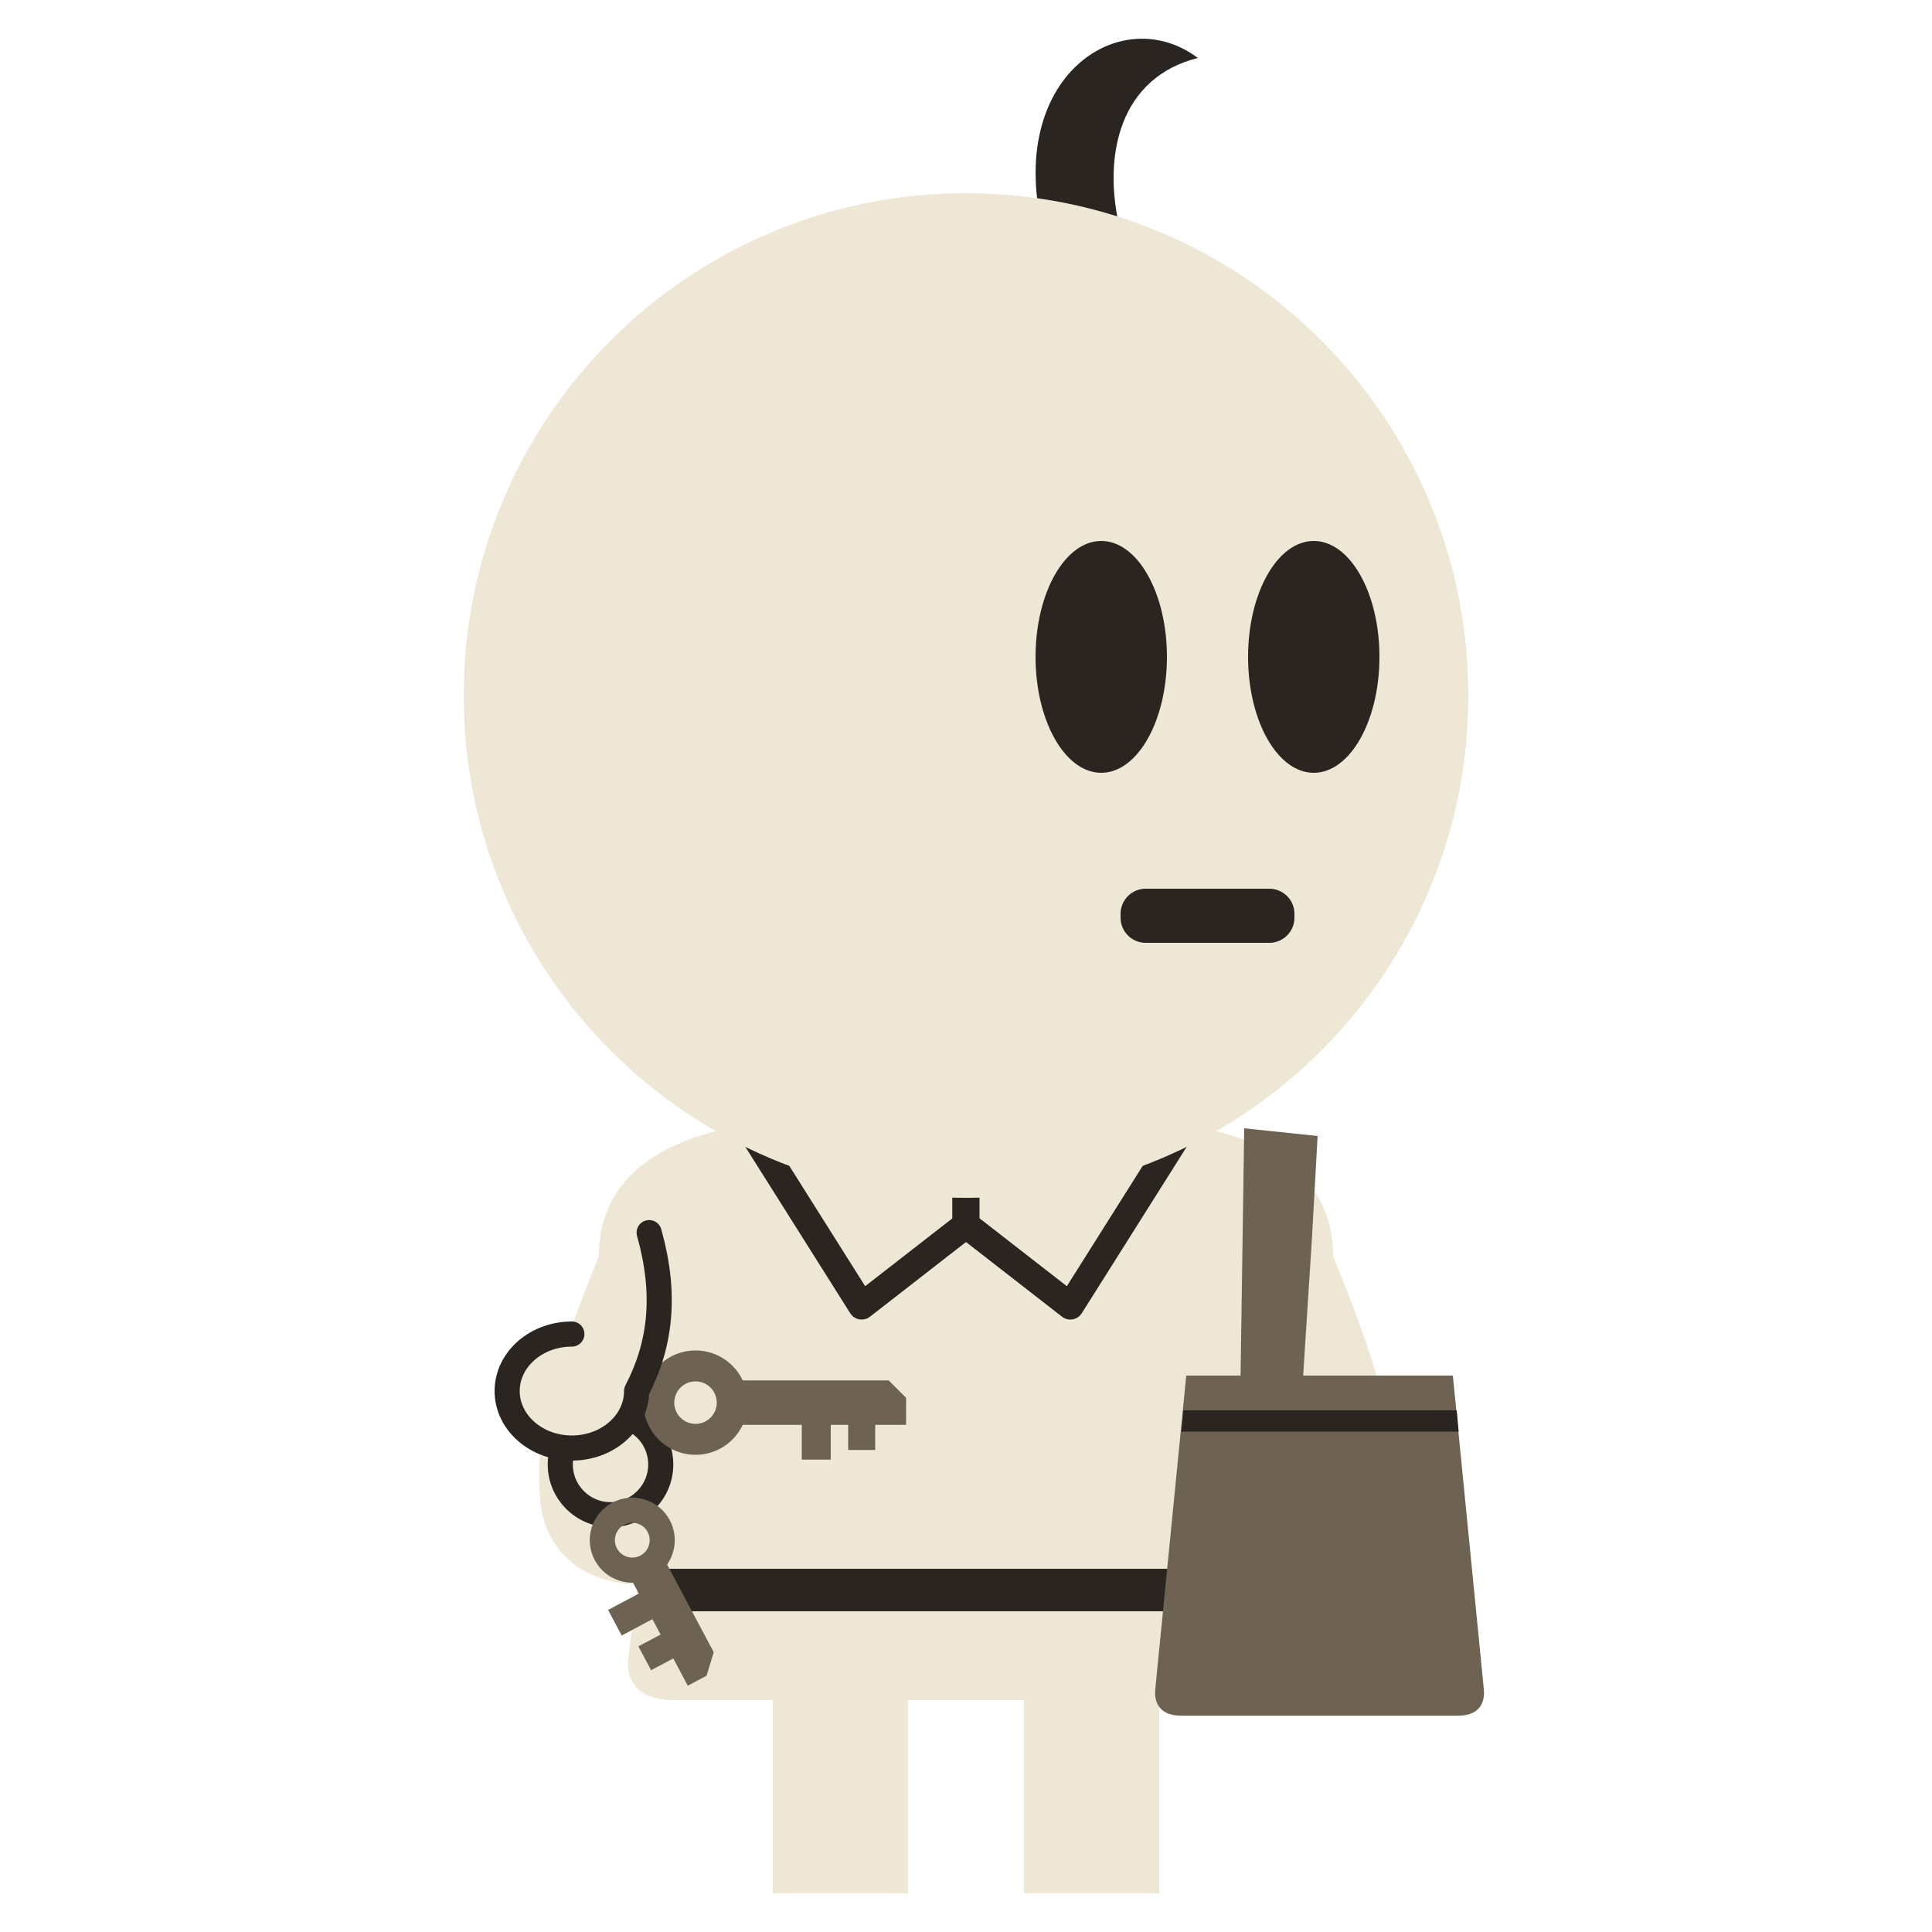
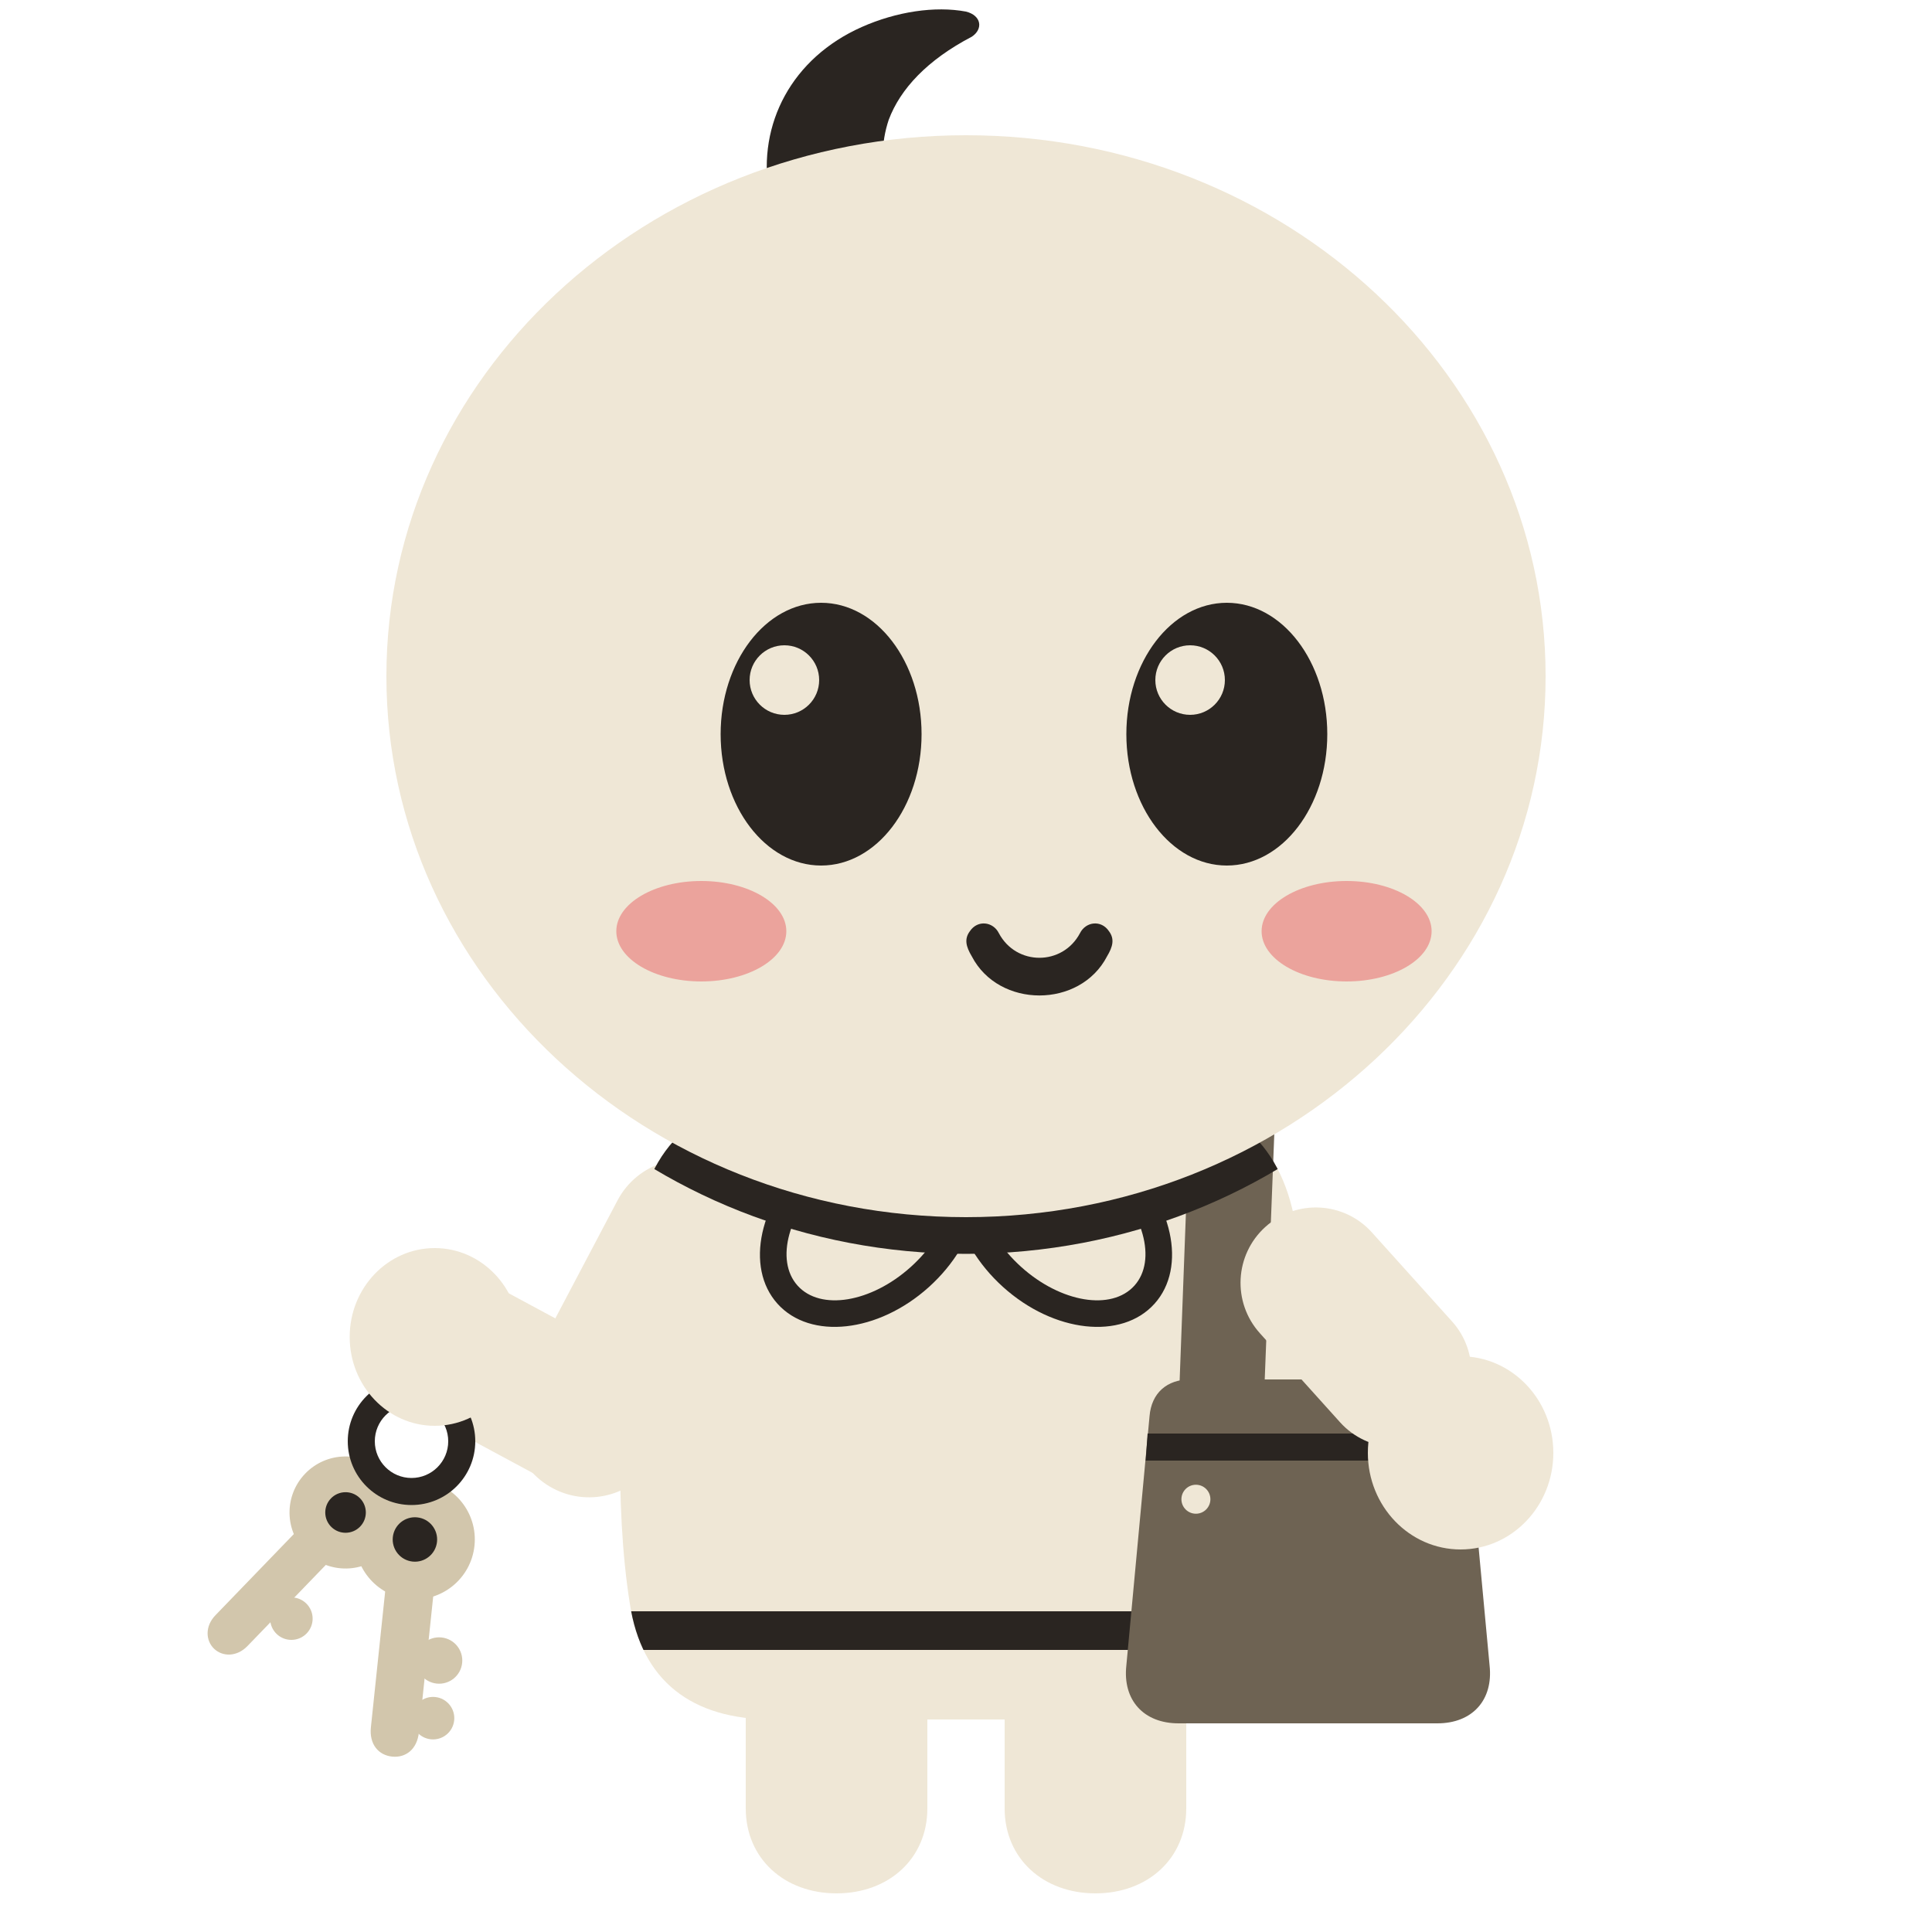
- <svg xmlns="http://www.w3.org/2000/svg" viewBox="0 0 100 100" width="512" height="512">
-   <path d="M54 12 C52 4 58 0 62 3 C58 4 57 8 58 12 Z" fill="#2A2521" />
-   <path d="M40 84 L47 84 L47 98 L40 98 Z M53 84 L60 84 L60 98 L53 98 Z" fill="#EFE7D6" />
-   <path d="M31 65 C31 60 36 58 42 58 L58 58 C64 58 69 60 69 65 C71 70 72.5 74 72 78 C71.5 81 69 82 67 82 L67.5 86 C67.5 87.5 66.5 88 65 88 L35 88 C33.5 88 32.5 87.5 32.5 86 L33 82 C31 82 28.5 81 28 78 C27.5 74 29 70 31 65 Z" fill="#EFE7D6" />
-   <path d="M33.5 81.2 L66.5 81.2 L66.5 83.4 L33.5 83.4 Z" fill="#2A2521" />
-   <path d="M65.5 64 C65.2 70 64.7 75.5 63.8 81.2 L65.6 81.2 C66.4 75.5 66.9 70 67.4 64.4 Z" fill="#2A2521" />
-   <path d="M38.8 58.4 L50 59.6 L50 63.4 L44.6 67.6 Z" fill="#EFE7D6" stroke="#2A2521" stroke-width="1.4" stroke-linejoin="round" />
-   <path d="M61.2 58.4 L50 59.6 L50 63.4 L55.4 67.6 Z" fill="#EFE7D6" stroke="#2A2521" stroke-width="1.4" stroke-linejoin="round" />
-   <path d="M64.4 58.4 L68.2 58.8 L67.9 64.2 L67.4 72 L64.2 72 Z" fill="#6E6353" />
-   <path d="M61.4 71.2 L75.2 71.2 L76.8 87.4 C76.9 88.3 76.4 88.8 75.5 88.8 L61.1 88.8 C60.2 88.8 59.7 88.3 59.8 87.4 Z" fill="#6E6353" />
-   <path d="M61.25 73 L75.4 73 L75.5 74.1 L61.15 74.1 Z" fill="#2A2521" />
-   <circle cx="50" cy="36" r="26" fill="#EFE7D6" />
-   <ellipse cx="57" cy="34" rx="3.4" ry="6" fill="#2A2521" />
-   <ellipse cx="68" cy="34" rx="3.4" ry="6" fill="#2A2521" />
-   <rect x="58" y="46" width="9" height="2.8" rx="1.3" fill="#2A2521" />
-   <circle cx="31.6" cy="75.8" r="2.6" fill="none" stroke="#2A2521" stroke-width="1.3" />
-   <g fill="#6E6353">
-     <g transform="translate(31.6 77.6) rotate(62)">
-       <path fill-rule="evenodd" d="M4.6 0 A2.2 2.2 0 1 0 0.2 0 A2.2 2.2 0 1 0 4.6 0 Z M3.3 0 A0.9 0.9 0 1 1 1.5 0 A0.9 0.9 0 1 1 3.3 0 Z" />
-       <path d="M4 -1 L9.5 -1 L10.4 -0.1 L10.4 1 L4 1 Z M5 1 L6.5 1 L6.5 2.8 L5 2.8 Z M7.4 1 L8.8 1 L8.8 2.3 L7.4 2.3 Z" />
+ <svg xmlns="http://www.w3.org/2000/svg" viewBox="0 0 100 100">
+   <defs>
+     <clipPath id="body">
+       <path d="M40 57 C35.5 57 33.2 60 32.8 64.5 C32 71 31.8 78 32.6 83 C33.2 87 35.8 89 40 89 L60 89 C64.2 89 66.8 87 67.4 83 C68.2 78 68 71 67.2 64.5 C66.8 60 64.5 57 60 57 Z" />
+     </clipPath>
+   </defs>
+   <path d="M38.6 85 L48 85 L48 93.6 C48 96.2 46 98 43.3 98 C40.6 98 38.6 96.2 38.6 93.6 Z M52 85 L61.4 85 L61.4 93.6 C61.4 96.2 59.4 98 56.7 98 C54 98 52 96.2 52 93.6 Z" fill="#EFE7D6" />
+   <g fill="#EFE7D6">
+     <rect x="-4" y="-4" width="8" height="18.74" rx="4" transform="translate(35.5 64) rotate(27.8)" />
+     <rect x="-3.8" y="-3.8" width="7.6" height="16.68" rx="3.8" transform="translate(30.5 73.5) rotate(118.3)" />
+   </g>
+   <path d="M40 57 C35.5 57 33.2 60 32.8 64.5 C32 71 31.8 78 32.6 83 C33.2 87 35.8 89 40 89 L60 89 C64.2 89 66.8 87 67.4 83 C68.2 78 68 71 67.2 64.5 C66.8 60 64.5 57 60 57 Z" fill="#EFE7D6" />
+   <rect x="30" y="83.4" width="40" height="2" fill="#2A2521" clip-path="url(#body)" />
+   <g fill="#2A2521">
+     <ellipse cx="0" cy="0" rx="4.6" ry="6.4" transform="translate(45 63.2) rotate(48)" />
+     <ellipse cx="0" cy="0" rx="4.6" ry="6.4" transform="translate(55 63.2) rotate(-48)" />
+   </g>
+   <g fill="#EFE7D6">
+     <ellipse cx="0" cy="0" rx="3.2" ry="5" transform="translate(45 63.2) rotate(48)" />
+     <ellipse cx="0" cy="0" rx="3.2" ry="5" transform="translate(55 63.2) rotate(-48)" />
+   </g>
+   <path d="M61.6 57 L66 57.6 L65.4 73 L61 73 Z" fill="#6E6353" />
+   <path d="M61.6 71.4 L73.8 71.4 C75 71.4 75.8 72.1 75.9 73.3 L77.1 86.2 C77.3 88 76.2 89.2 74.4 89.2 L61 89.2 C59.2 89.2 58.1 88 58.3 86.2 L59.5 73.3 C59.6 72.1 60.4 71.4 61.6 71.4 Z" fill="#6E6353" />
+   <path d="M59.4 74.2 L76 74.2 L76.1 75.6 L59.3 75.6 Z" fill="#2A2521" />
+   <circle cx="61.9" cy="77.6" r="0.75" fill="#EFE7D6" />
+   <rect x="-3.9" y="0" width="7.8" height="14" rx="3.9" transform="translate(65.5 63.5) rotate(-42)" fill="#EFE7D6" />
+   <ellipse cx="75.6" cy="75.2" rx="4.8" ry="5" fill="#EFE7D6" />
+   <g id="head">
+     <ellipse cx="50" cy="36.9" rx="30" ry="28" fill="#2A2521" clip-path="url(#body)" />
+     <path d="M39.8 10 C39.2 6.4 41 3 44.6 1.4 C46.4 0.6 48.4 0.3 50 0.6 C50.8 0.8 50.9 1.5 50.3 1.9 C48 3.1 46.6 4.6 46 6.2 C45.6 7.4 45.6 8.6 45.9 10 Z" fill="#2A2521" />
+     <ellipse cx="50" cy="35" rx="30" ry="28" fill="#EFE7D6" />
+     <ellipse cx="42.5" cy="38" rx="5.2" ry="6.8" fill="#2A2521" />
+     <ellipse cx="63.5" cy="38" rx="5.2" ry="6.8" fill="#2A2521" />
+     <circle cx="40.6" cy="35.2" r="1.8" fill="#EFE7D6" />
+     <circle cx="61.6" cy="35.2" r="1.8" fill="#EFE7D6" />
+     <ellipse cx="36.3" cy="48.2" rx="4.4" ry="2.6" fill="#EBA39C" />
+     <ellipse cx="69.7" cy="48.2" rx="4.4" ry="2.6" fill="#EBA39C" />
+     <path d="M50.2 48.2 C50.6 47.6 51.4 47.7 51.7 48.3 C52.6 50 55 50 55.9 48.3 C56.2 47.7 57 47.6 57.4 48.2 C57.7 48.6 57.6 49 57.3 49.5 C55.9 52.2 51.7 52.2 50.3 49.5 C50 49 49.9 48.6 50.2 48.2 Z" fill="#2A2521" />
+   </g>
+   <g fill="#D2C6AC">
+     <g transform="translate(21.8 76.6) rotate(6)">
+       <circle cx="0" cy="3.1" r="3.1" />
+       <path d="M-1.25 5.4 L1.25 5.4 L1.25 13 C1.25 13.9 0.7 14.4 0 14.4 C-0.7 14.4 -1.25 13.9 -1.25 13 Z" />
+       <circle cx="1.9" cy="9.2" r="1.2" />
+       <circle cx="1.9" cy="12.2" r="1.1" />
    </g>
-     <g transform="translate(36 72.6)">
-       <path fill-rule="evenodd" d="M2.7 0 A2.7 2.7 0 1 0 -2.7 0 A2.7 2.7 0 1 0 2.7 0 Z M1.1 0 A1.1 1.1 0 1 1 -1.1 0 A1.1 1.1 0 1 1 1.1 0 Z" />
-       <path d="M2.1 -1.15 L10 -1.15 L10.9 -0.25 L10.9 1.15 L2.1 1.15 Z M5.5 1.15 L7 1.15 L7 2.95 L5.5 2.95 Z M7.9 1.15 L9.3 1.15 L9.3 2.45 L7.9 2.45 Z" />
+     <g transform="translate(19.9 76.2) rotate(44)">
+       <circle cx="0" cy="2.9" r="2.9" />
+       <path d="M-1.15 5 L1.15 5 L1.15 11.4 C1.15 12.2 0.6 12.7 0 12.7 C-0.6 12.7 -1.15 12.2 -1.15 11.4 Z" />
+       <circle cx="1.8" cy="8.8" r="1.1" />
    </g>
  </g>
-   <ellipse cx="29.6" cy="72" rx="3.8" ry="3.4" fill="#EFE7D6" />
-   <path d="M33.6 63.8 C34.5 67 34.2 69.6 32.95 72 A3.35 2.95 0 1 1 29.6 69.05" fill="none" stroke="#2A2521" stroke-width="1.3" stroke-linecap="round" stroke-linejoin="round" />
+   <g fill="#2A2521">
+     <circle cx="0" cy="3.1" r="1.15" transform="translate(21.8 76.6) rotate(6)" />
+     <circle cx="0" cy="2.9" r="1.05" transform="translate(19.9 76.2) rotate(44)" />
+   </g>
+   <path fill-rule="evenodd" d="M24.6 74.6 A3.3 3.3 0 1 0 18 74.6 A3.3 3.3 0 1 0 24.6 74.6 Z M23.2 74.6 A1.9 1.9 0 1 1 19.4 74.6 A1.9 1.9 0 1 1 23.2 74.6 Z" fill="#2A2521" />
+   <ellipse cx="22.5" cy="69.2" rx="4.4" ry="4.6" fill="#EFE7D6" />
</svg>
